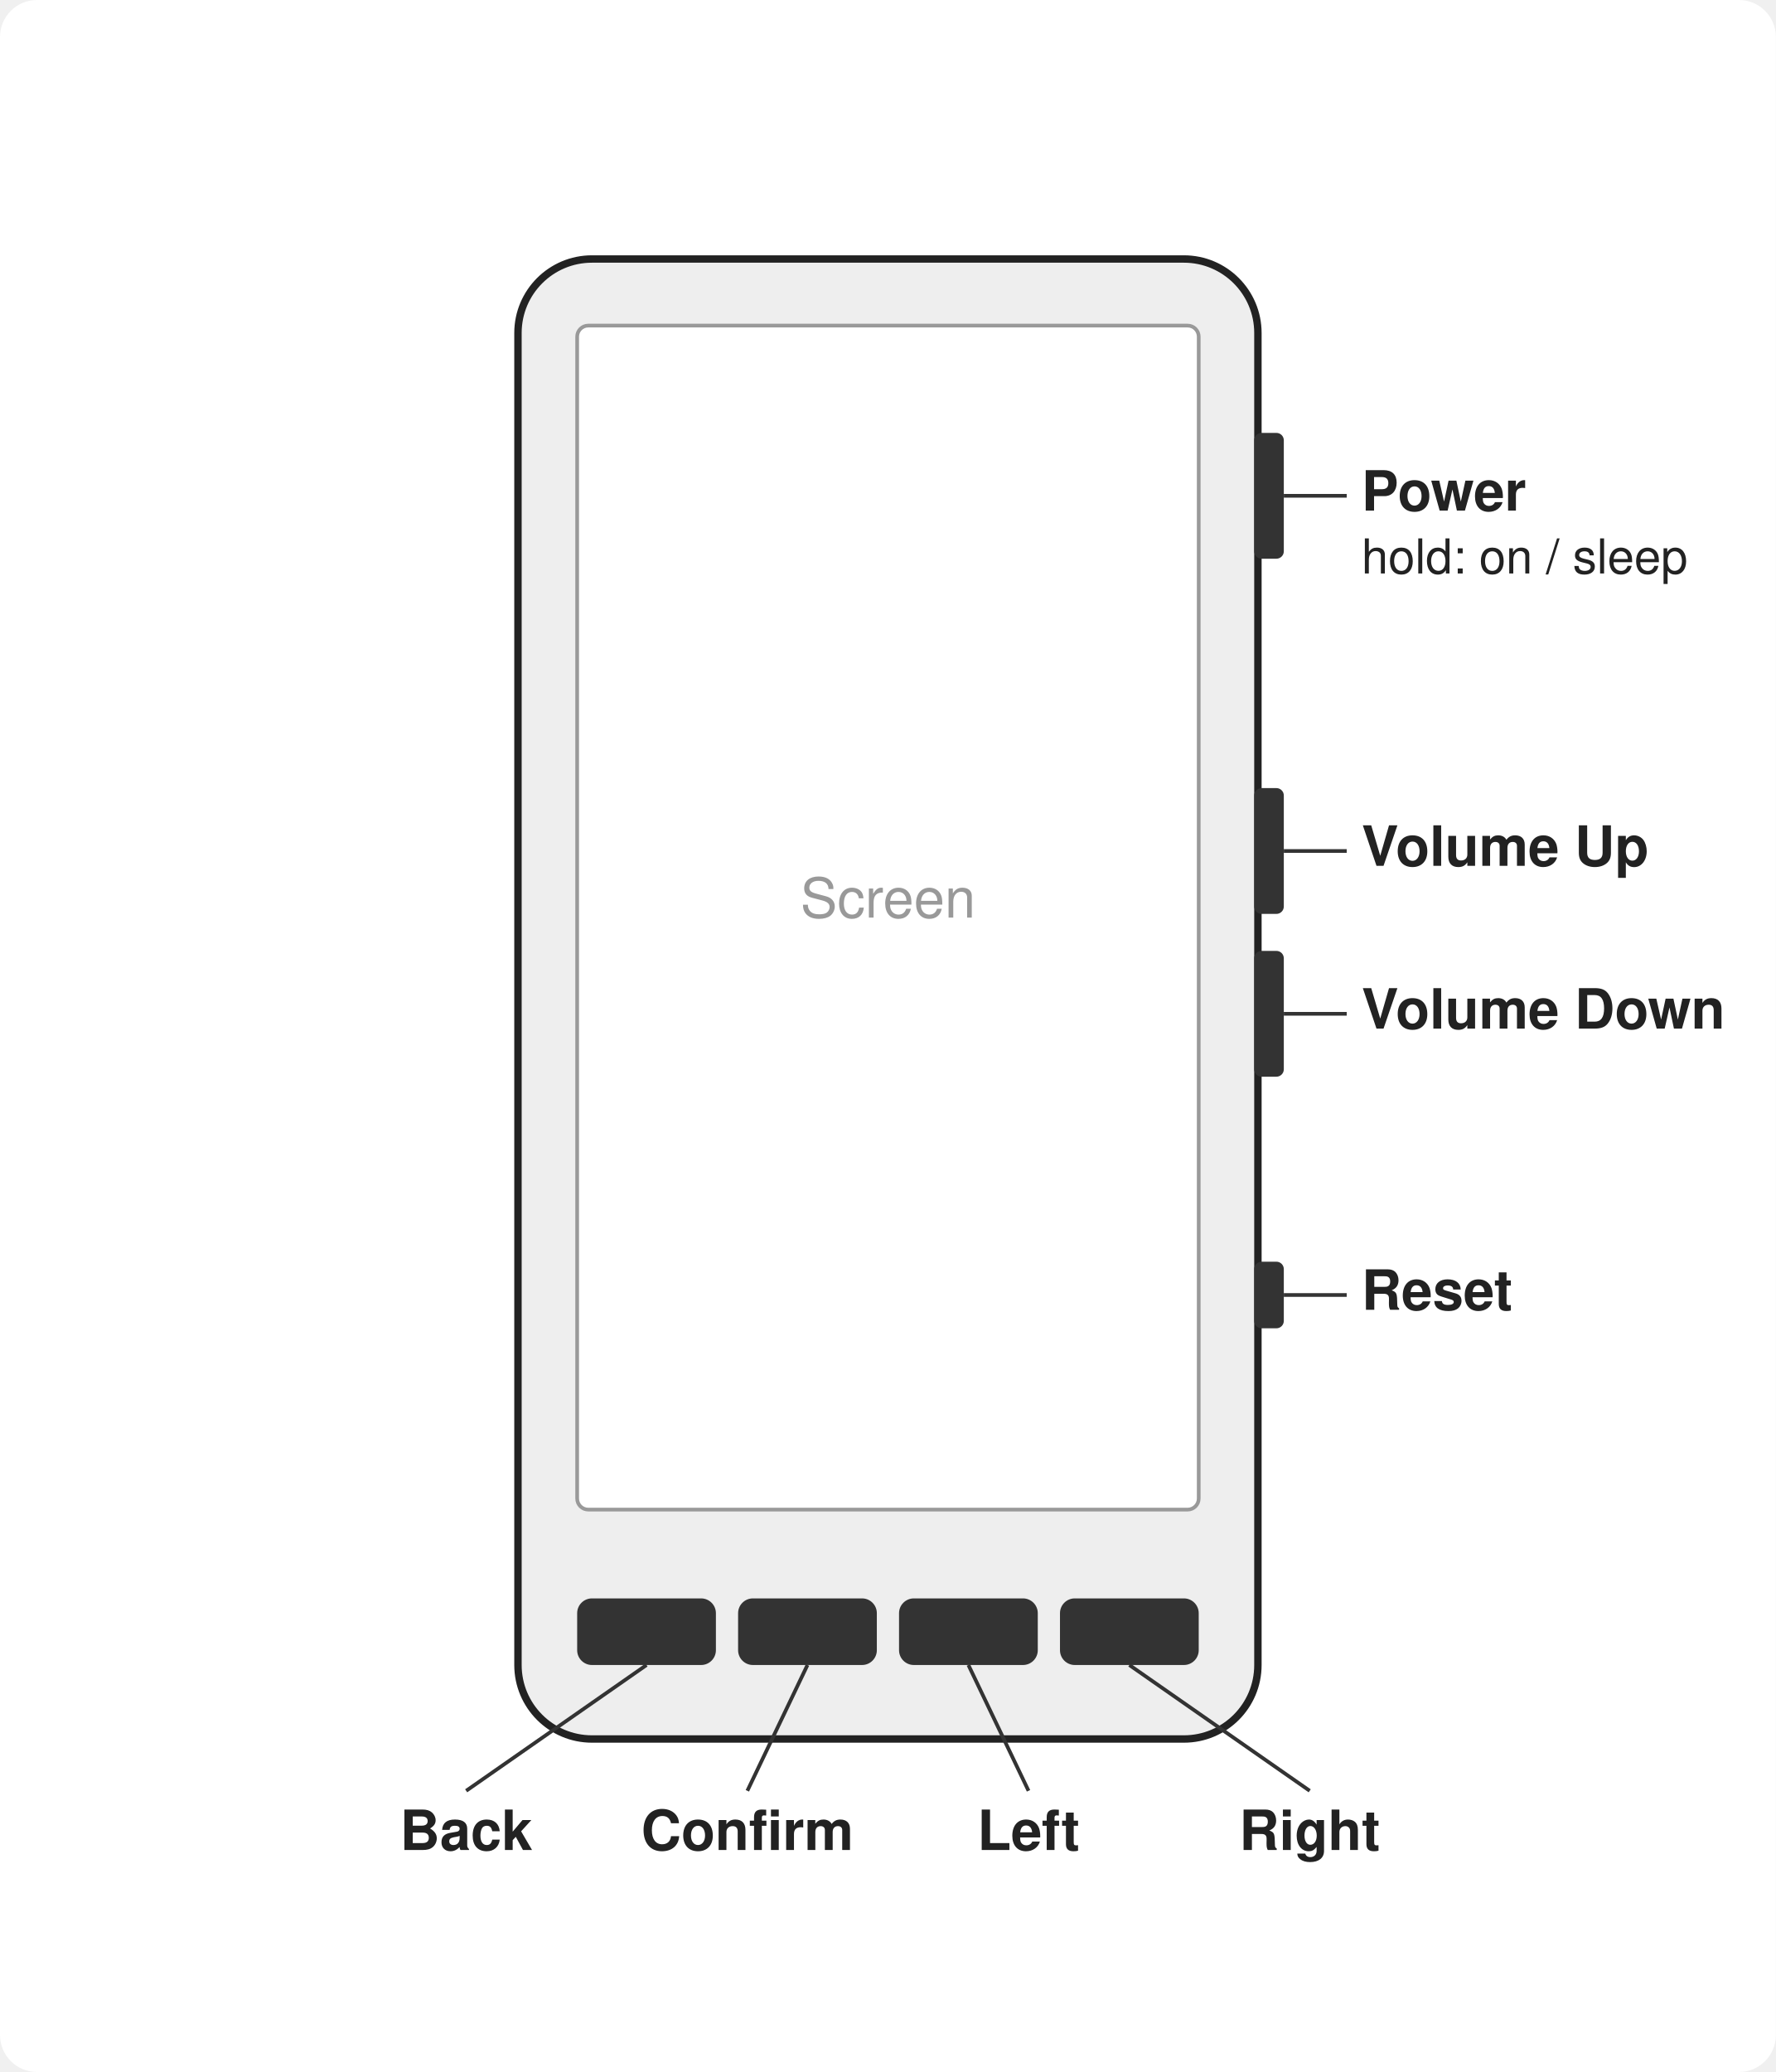
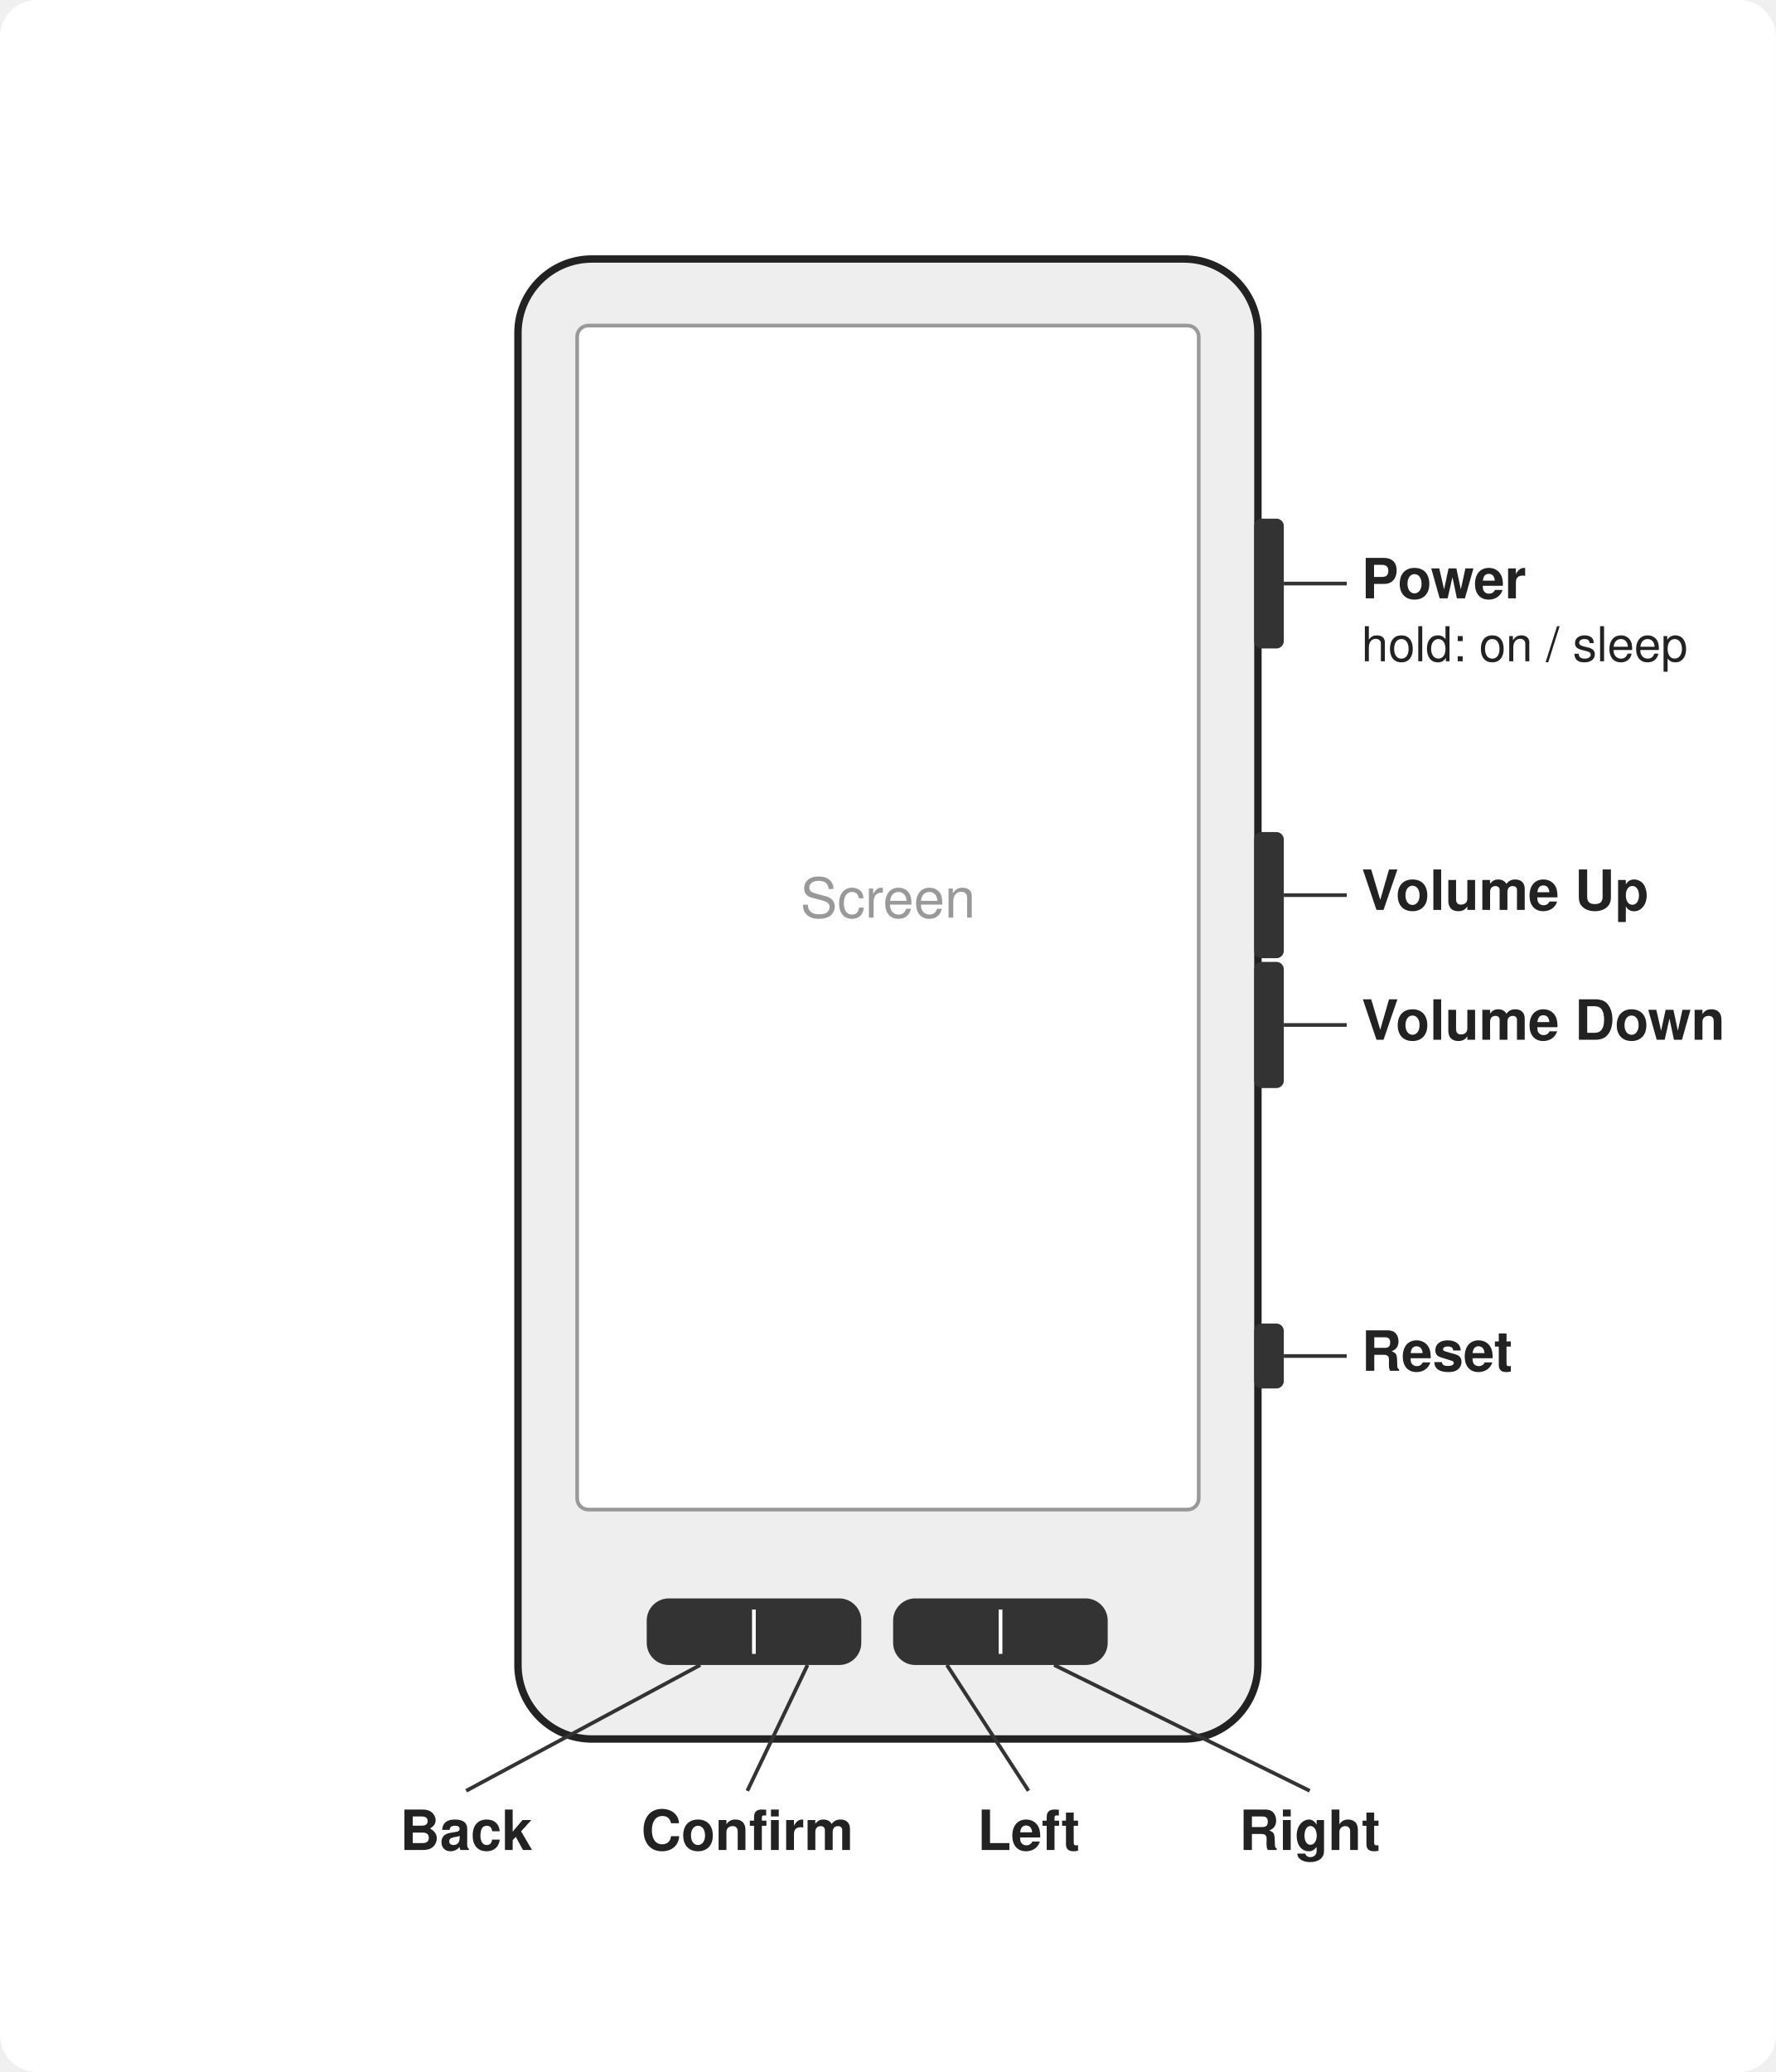
<svg xmlns="http://www.w3.org/2000/svg" viewBox="0 0 480 560" width="480" height="560" font-family="Helvetica, Arial, sans-serif" role="img" aria-label="Xteink X4: keys">
  <rect width="480" height="560" rx="10" fill="#ffffff" />
  <rect x="140" y="70" width="200" height="400" rx="20" fill="#eeeeee" stroke="#222222" stroke-width="2" />
  <rect x="156" y="88" width="168" height="320" rx="3" fill="#ffffff" stroke="#999999" />
  <text x="240.0" y="248.0" text-anchor="middle" fill="#999999" font-size="15">Screen</text>
-   <rect x="339" y="117.0" width="8" height="34" rx="2" fill="#333333" />
-   <line x1="347" y1="134.0" x2="364" y2="134.0" stroke="#333333" stroke-width="1" />
-   <text x="368" y="138.0" text-anchor="start" fill="#222222" font-size="15" font-weight="700">Power</text>
-   <text x="368" y="155.0" text-anchor="start" fill="#222222" font-size="13">hold: on / sleep</text>
-   <rect x="339" y="213.0" width="8" height="34" rx="2" fill="#333333" />
-   <line x1="347" y1="230.0" x2="364" y2="230.0" stroke="#333333" stroke-width="1" />
-   <text x="368" y="234.0" text-anchor="start" fill="#222222" font-size="15" font-weight="700">Volume Up</text>
-   <rect x="339" y="257.0" width="8" height="34" rx="2" fill="#333333" />
-   <line x1="347" y1="274.0" x2="364" y2="274.0" stroke="#333333" stroke-width="1" />
-   <text x="368" y="278.0" text-anchor="start" fill="#222222" font-size="15" font-weight="700">Volume Down</text>
-   <rect x="339" y="341.0" width="8" height="18" rx="2" fill="#333333" />
-   <line x1="347" y1="350.0" x2="364" y2="350.0" stroke="#333333" stroke-width="1" />
-   <text x="368" y="354.0" text-anchor="start" fill="#222222" font-size="15" font-weight="700">Reset</text>
-   <rect x="156.0" y="432" width="37.5" height="18" rx="4" fill="#333333" />
-   <line x1="174.75" y1="450" x2="126.0" y2="484" stroke="#333333" stroke-width="1" />
+   <rect x="339" y="140.175" width="8" height="35.088" rx="2" fill="#333333" />
+   <line x1="347" y1="157.719" x2="364" y2="157.719" stroke="#333333" stroke-width="1" />
+   <text x="368" y="161.719" text-anchor="start" fill="#222222" font-size="15" font-weight="700">Power</text>
+   <text x="368" y="178.719" text-anchor="start" fill="#222222" font-size="13">hold: on / sleep</text>
+   <rect x="339" y="224.886" width="8" height="34.088" rx="2" fill="#333333" />
+   <line x1="347" y1="241.93" x2="364" y2="241.93" stroke="#333333" stroke-width="1" />
+   <text x="368" y="245.93" text-anchor="start" fill="#222222" font-size="15" font-weight="700">Volume Up</text>
+   <rect x="339" y="259.974" width="8" height="34.088" rx="2" fill="#333333" />
+   <line x1="347" y1="277.018" x2="364" y2="277.018" stroke="#333333" stroke-width="1" />
+   <text x="368" y="281.018" text-anchor="start" fill="#222222" font-size="15" font-weight="700">Volume Down</text>
+   <rect x="339" y="357.719" width="8" height="17.544" rx="2" fill="#333333" />
+   <line x1="347" y1="366.491" x2="364" y2="366.491" stroke="#333333" stroke-width="1" />
+   <text x="368" y="370.491" text-anchor="start" fill="#222222" font-size="15" font-weight="700">Reset</text>
+   <rect x="174.8" y="432" width="58.0" height="18" rx="6" fill="#333333" />
+   <line x1="203.768" y1="435" x2="203.768" y2="447" stroke="#ffffff" stroke-width="1" />
+   <rect x="241.4" y="432" width="58.0" height="18" rx="6" fill="#333333" />
+   <line x1="270.435" y1="435" x2="270.435" y2="447" stroke="#ffffff" stroke-width="1" />
+   <line x1="189.275" y1="450" x2="126.0" y2="484" stroke="#333333" stroke-width="1" />
  <text x="126.0" y="500" text-anchor="middle" fill="#222222" font-size="15" font-weight="700">Back</text>
-   <rect x="199.5" y="432" width="37.5" height="18" rx="4" fill="#333333" />
-   <line x1="218.25" y1="450" x2="202.0" y2="484" stroke="#333333" stroke-width="1" />
+   <line x1="218.261" y1="450" x2="202.0" y2="484" stroke="#333333" stroke-width="1" />
  <text x="202.0" y="500" text-anchor="middle" fill="#222222" font-size="15" font-weight="700">Confirm</text>
-   <rect x="243.0" y="432" width="37.5" height="18" rx="4" fill="#333333" />
-   <line x1="261.75" y1="450" x2="278.0" y2="484" stroke="#333333" stroke-width="1" />
+   <line x1="255.942" y1="450" x2="278.0" y2="484" stroke="#333333" stroke-width="1" />
  <text x="278.0" y="500" text-anchor="middle" fill="#222222" font-size="15" font-weight="700">Left</text>
-   <rect x="286.5" y="432" width="37.5" height="18" rx="4" fill="#333333" />
-   <line x1="305.25" y1="450" x2="354.0" y2="484" stroke="#333333" stroke-width="1" />
+   <line x1="284.928" y1="450" x2="354.0" y2="484" stroke="#333333" stroke-width="1" />
  <text x="354.0" y="500" text-anchor="middle" fill="#222222" font-size="15" font-weight="700">Right</text>
</svg>
